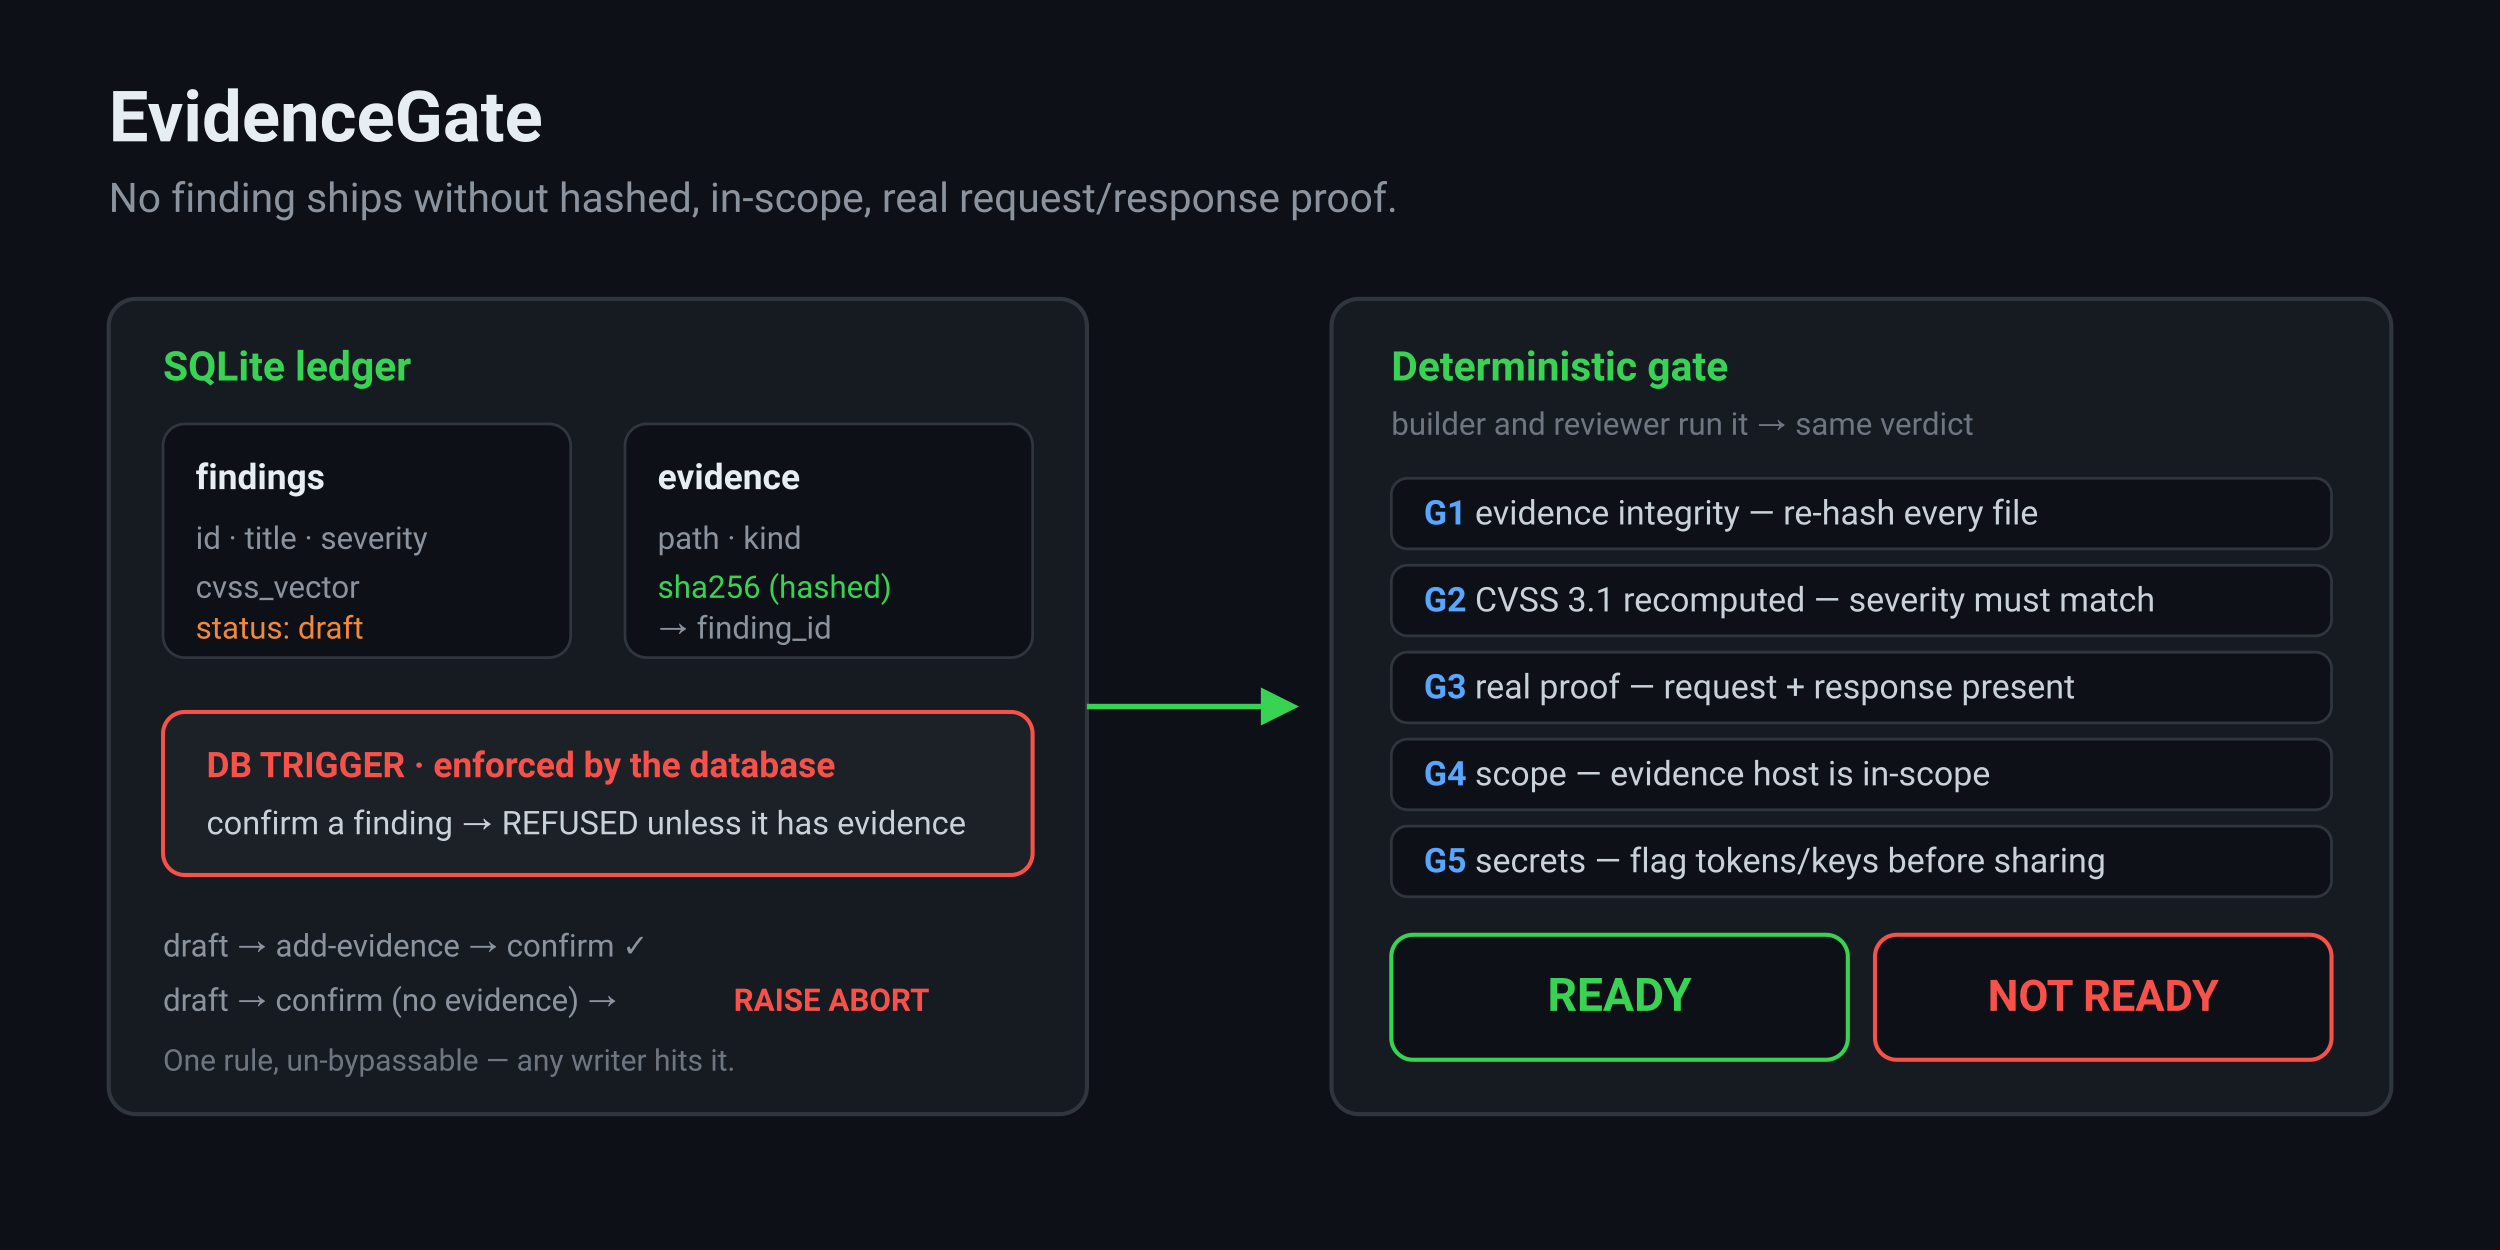
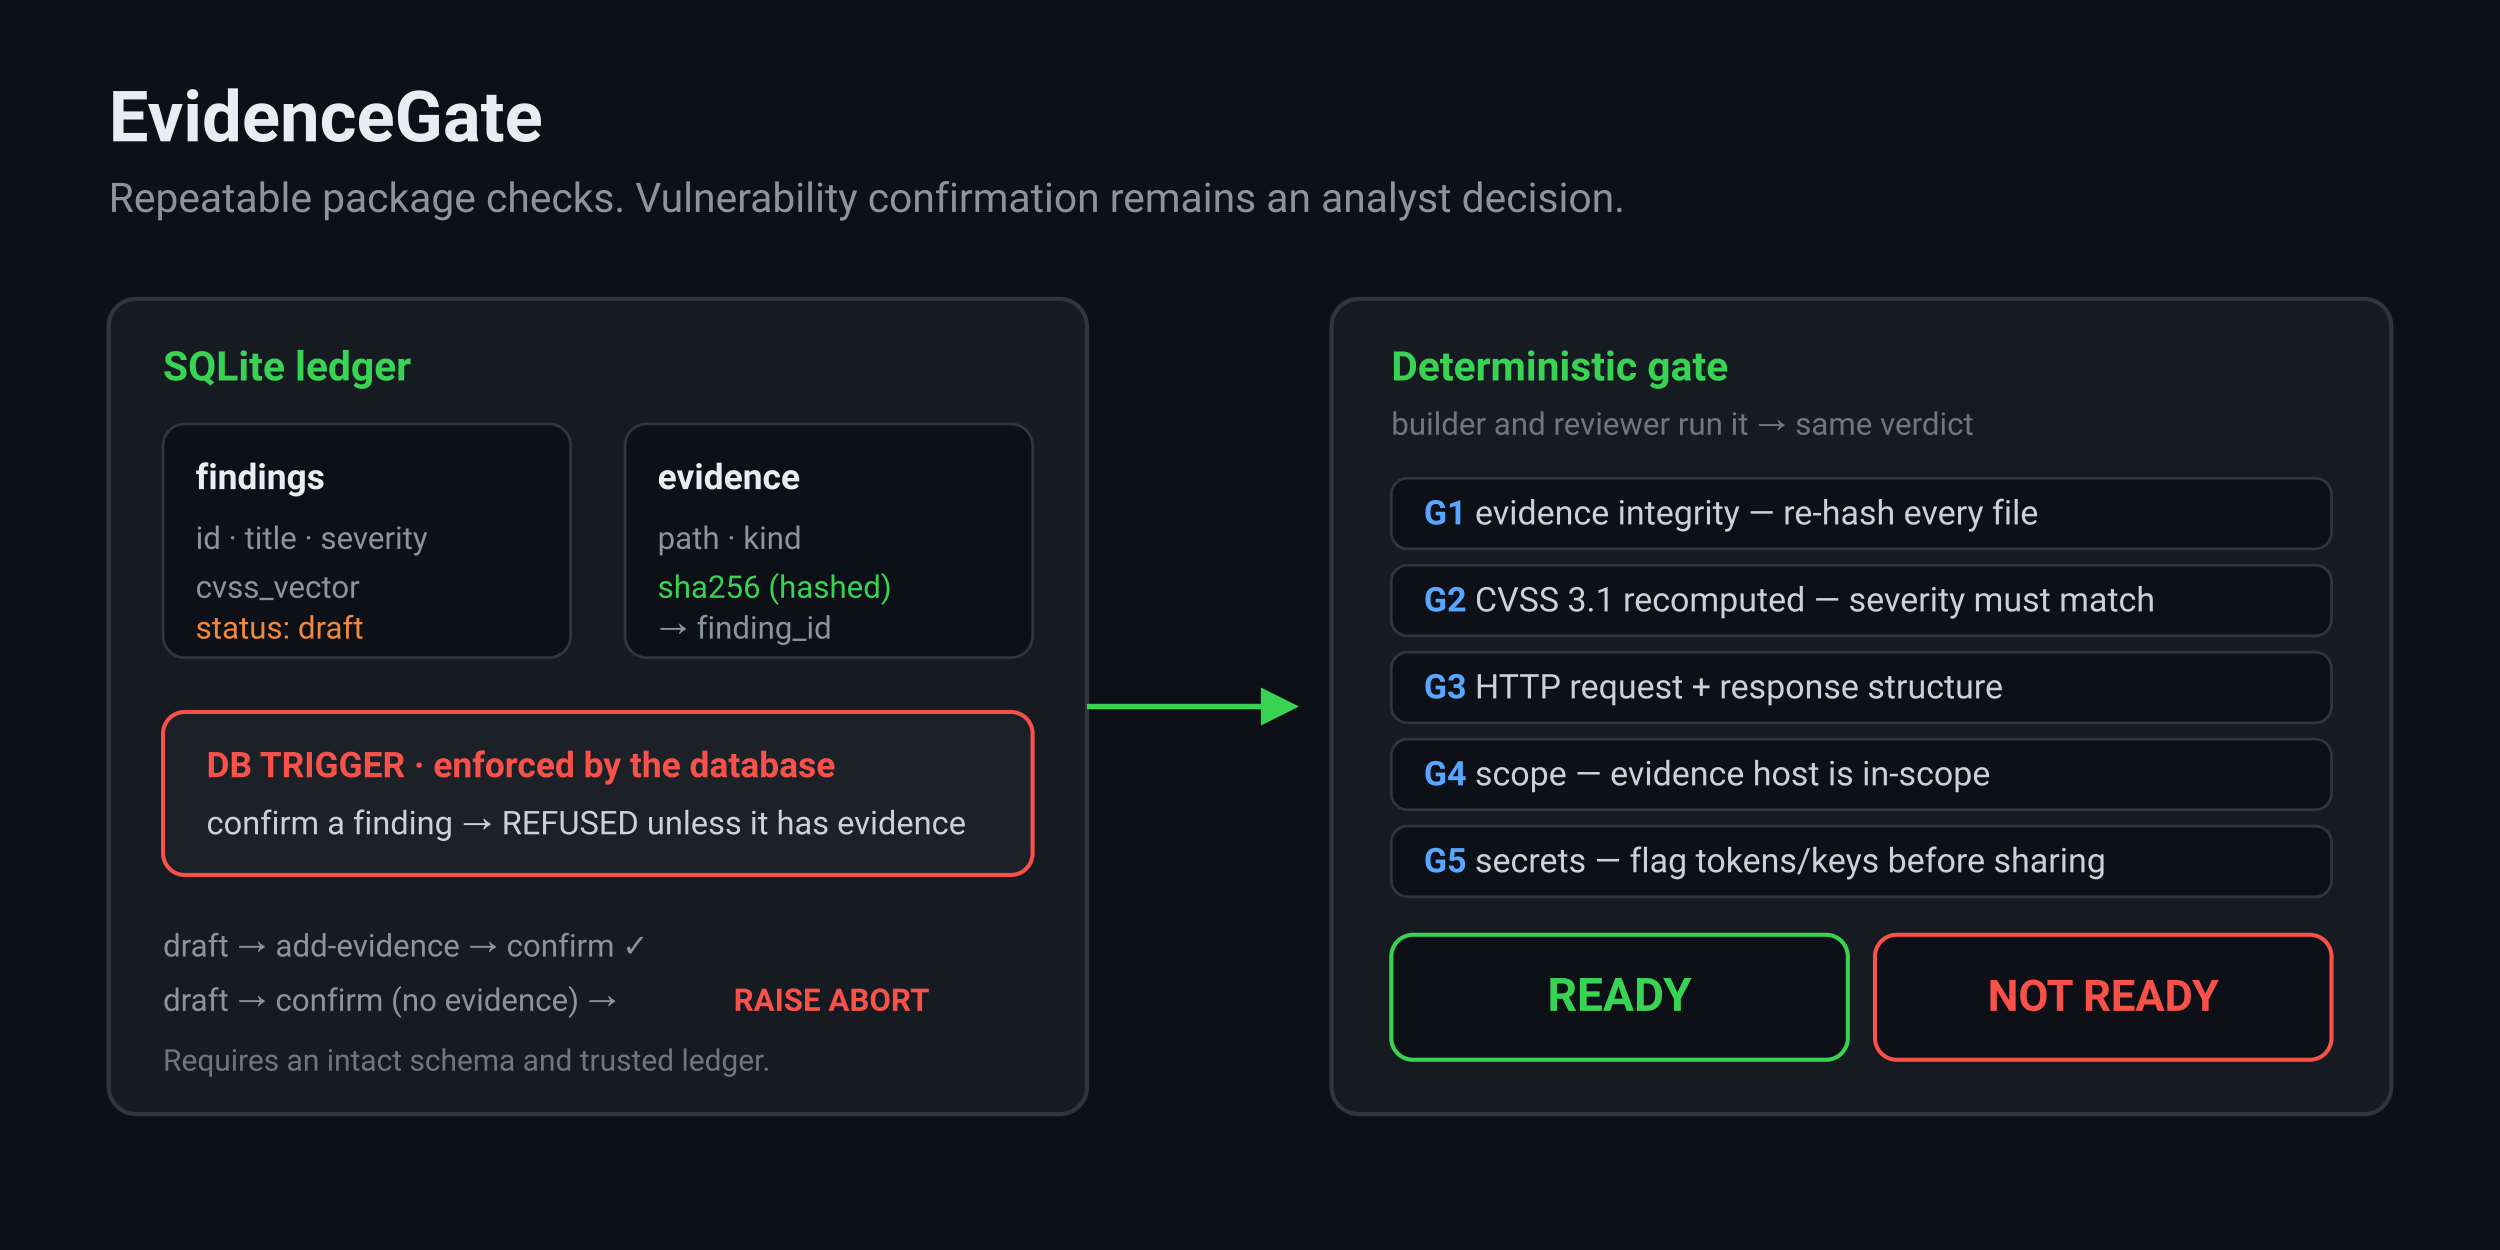
<svg xmlns="http://www.w3.org/2000/svg" width="920" height="460" viewBox="0 0 920 460" font-family="'Segoe UI',Roboto,Helvetica,Arial,sans-serif">
  <rect width="920" height="460" fill="#0d1117" />
  <text x="40" y="52" fill="#e6edf3" font-size="26" font-weight="700">EvidenceGate</text>
-   <text x="40" y="78" fill="#8b949e" font-size="15">No finding ships without hashed, in-scope, real request/response proof.</text>
+   <text x="40" y="78" fill="#8b949e" font-size="15">Repeatable package checks. Vulnerability confirmation remains an analyst decision.</text>
  <rect x="40" y="110" width="360" height="300" rx="10" fill="#161b22" stroke="#30363d" stroke-width="1.5" />
  <text x="60" y="140" fill="#39d353" font-size="15" font-weight="700">SQLite ledger</text>
  <rect x="60" y="156" width="150" height="86" rx="8" fill="#0d1117" stroke="#30363d" />
  <text x="72" y="180" fill="#e6edf3" font-size="13" font-weight="600">findings</text>
  <text x="72" y="202" fill="#8b949e" font-size="11.5">id · title · severity</text>
  <text x="72" y="220" fill="#8b949e" font-size="11.5">cvss_vector</text>
  <text x="72" y="235" fill="#f0883e" font-size="11.5">status: draft</text>
  <rect x="230" y="156" width="150" height="86" rx="8" fill="#0d1117" stroke="#30363d" />
  <text x="242" y="180" fill="#e6edf3" font-size="13" font-weight="600">evidence</text>
  <text x="242" y="202" fill="#8b949e" font-size="11.5">path · kind</text>
  <text x="242" y="220" fill="#39d353" font-size="11.5">sha256 (hashed)</text>
  <text x="242" y="235" fill="#8b949e" font-size="11.5">→ finding_id</text>
  <rect x="60" y="262" width="320" height="60" rx="8" fill="#1c2128" stroke="#f85149" stroke-width="1.5" />
  <text x="76" y="286" fill="#f85149" font-size="13" font-weight="700">DB TRIGGER · enforced by the database</text>
  <text x="76" y="307" fill="#c9d1d9" font-size="12">confirm a finding → REFUSED unless it has evidence</text>
  <text x="60" y="352" fill="#8b949e" font-size="11.5">draft  →  add-evidence  →  confirm  ✓</text>
  <text x="60" y="372" fill="#8b949e" font-size="11.5">draft  →  confirm (no evidence)  →</text>
  <text x="270" y="372" fill="#f85149" font-size="11.5" font-weight="600">RAISE ABORT</text>
-   <text x="60" y="394" fill="#6e7681" font-size="11">One rule, un-bypassable — any writer hits it.</text>
+   <text x="60" y="394" fill="#6e7681" font-size="11">Requires an intact schema and trusted ledger.</text>
  <line x1="400" y1="260" x2="466" y2="260" stroke="#39d353" stroke-width="2" />
  <path d="M464 253 L478 260 L464 267 Z" fill="#39d353" />
  <rect x="490" y="110" width="390" height="300" rx="10" fill="#161b22" stroke="#30363d" stroke-width="1.5" />
  <text x="512" y="140" fill="#39d353" font-size="15" font-weight="700">Deterministic gate</text>
  <text x="512" y="160" fill="#6e7681" font-size="11.5">builder and reviewer run it → same verdict</text>
  <g font-size="12.5" fill="#c9d1d9">
    <rect x="512" y="176" width="346" height="26" rx="6" fill="#0d1117" stroke="#30363d" />
    <text x="524" y="193">
      <tspan fill="#58a6ff" font-weight="700">G1</tspan>  evidence integrity — re-hash every file</text>
    <rect x="512" y="208" width="346" height="26" rx="6" fill="#0d1117" stroke="#30363d" />
    <text x="524" y="225">
      <tspan fill="#58a6ff" font-weight="700">G2</tspan>  CVSS 3.1 recomputed — severity must match</text>
    <rect x="512" y="240" width="346" height="26" rx="6" fill="#0d1117" stroke="#30363d" />
    <text x="524" y="257">
-       <tspan fill="#58a6ff" font-weight="700">G3</tspan>  real proof — request + response present</text>
+       <tspan fill="#58a6ff" font-weight="700">G3</tspan>  HTTP request + response structure</text>
    <rect x="512" y="272" width="346" height="26" rx="6" fill="#0d1117" stroke="#30363d" />
    <text x="524" y="289">
      <tspan fill="#58a6ff" font-weight="700">G4</tspan>  scope — evidence host is in-scope</text>
    <rect x="512" y="304" width="346" height="26" rx="6" fill="#0d1117" stroke="#30363d" />
    <text x="524" y="321">
      <tspan fill="#58a6ff" font-weight="700">G5</tspan>  secrets — flag tokens/keys before sharing</text>
  </g>
  <rect x="512" y="344" width="168" height="46" rx="8" fill="#0d1117" stroke="#39d353" stroke-width="1.5" />
  <text x="596" y="372" fill="#39d353" font-size="17" font-weight="700" text-anchor="middle">READY</text>
  <rect x="690" y="344" width="168" height="46" rx="8" fill="#0d1117" stroke="#f85149" stroke-width="1.5" />
  <text x="774" y="372" fill="#f85149" font-size="16" font-weight="700" text-anchor="middle">NOT READY</text>
</svg>
